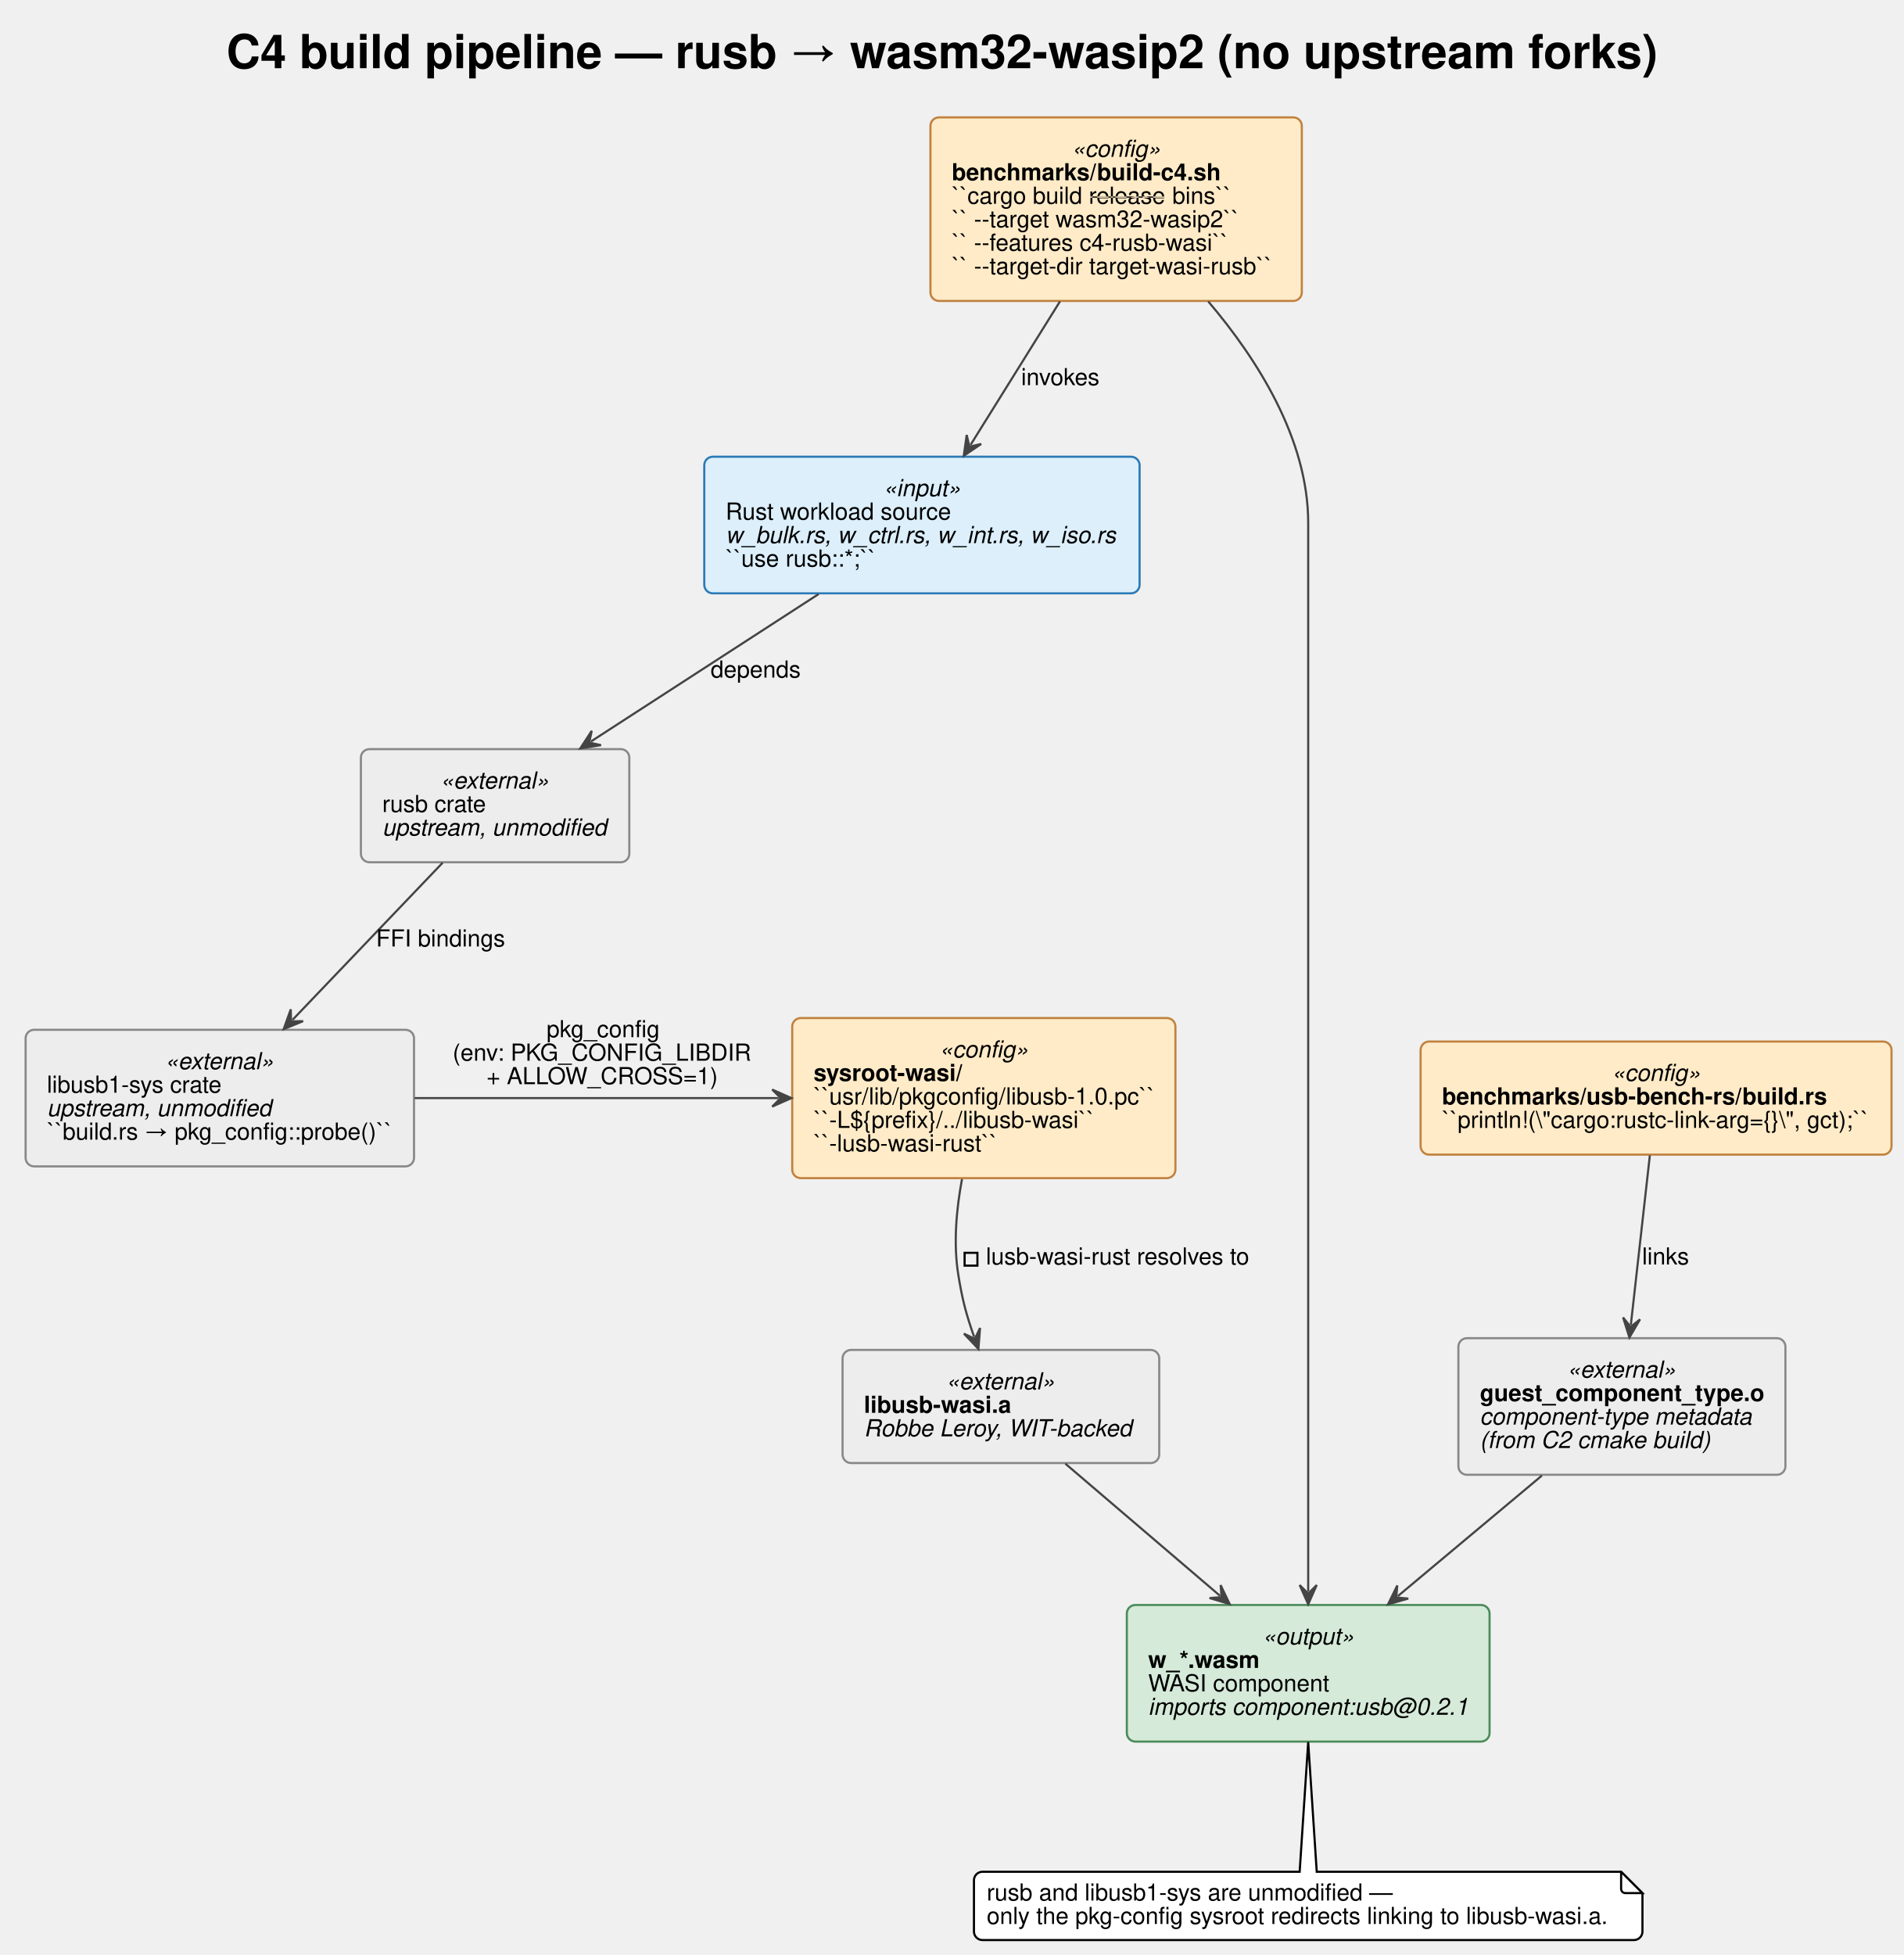
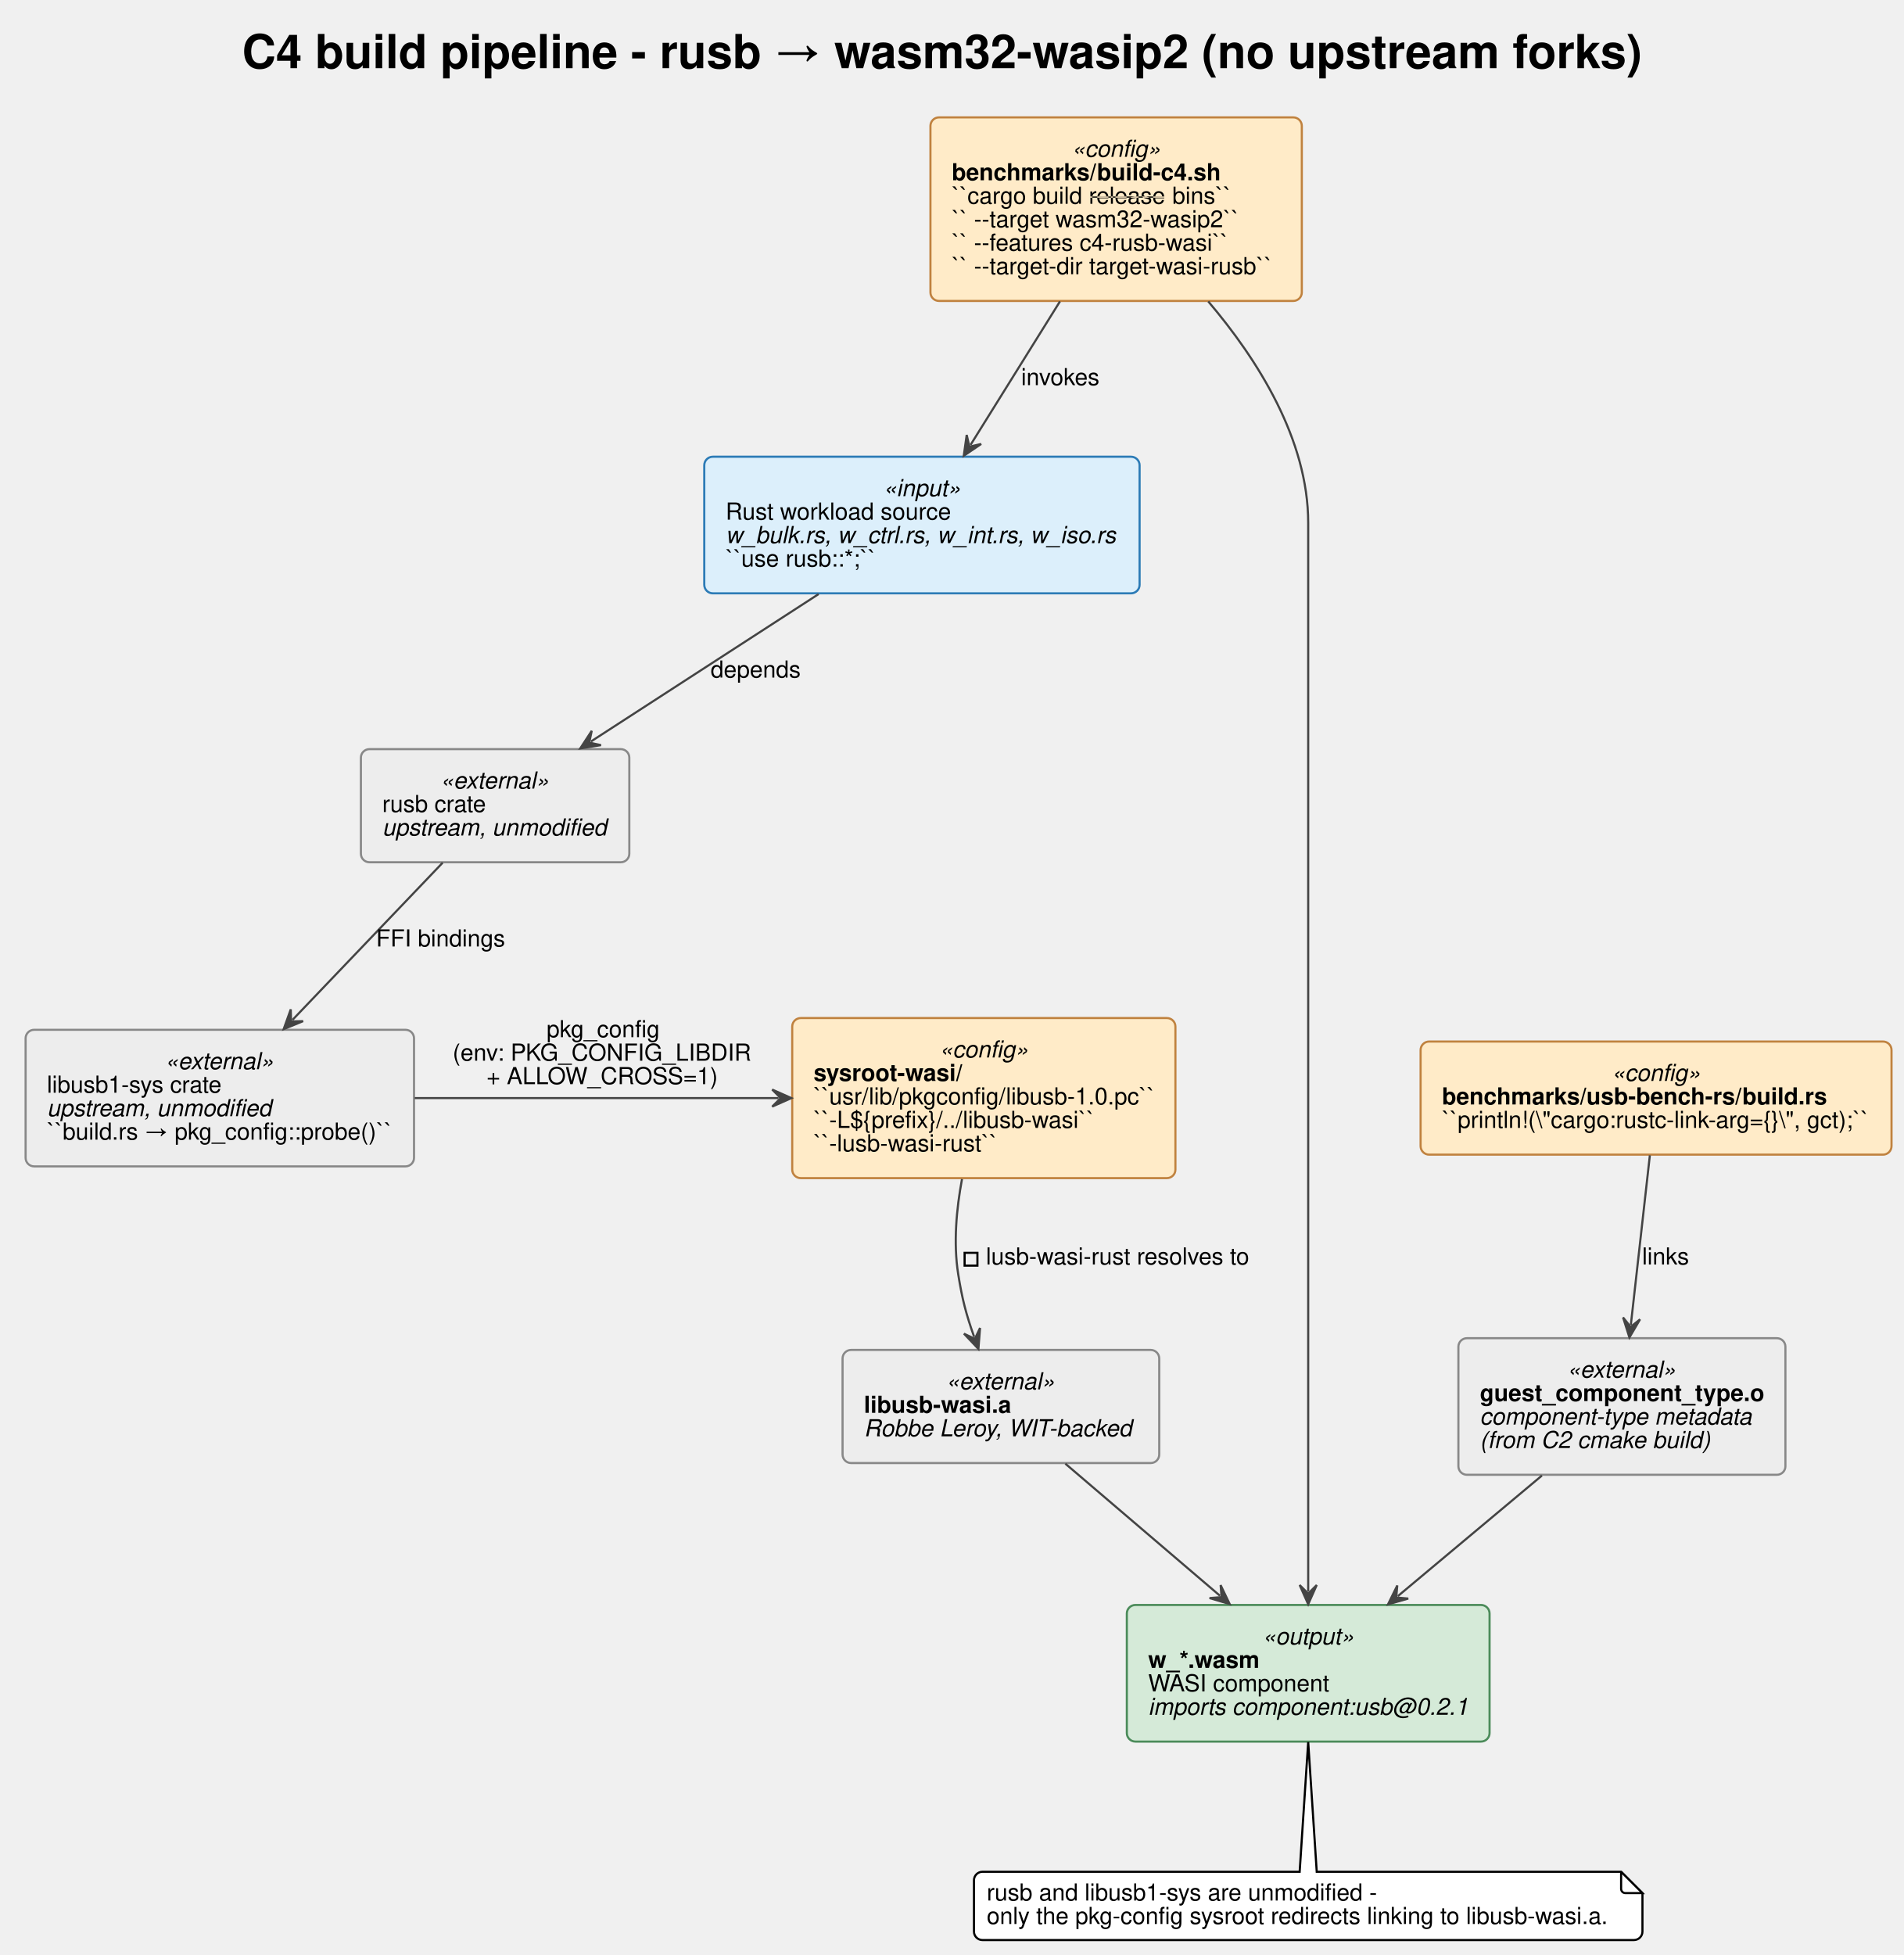
<svg xmlns="http://www.w3.org/2000/svg" contentStyleType="text/css" data-diagram-type="DESCRIPTION" height="916px" preserveAspectRatio="none" style="width:892px;height:916px;background:#FFFFFF;" version="1.1" viewBox="0 0 892 916" width="892px" zoomAndPan="magnify">
  <defs />
  <g>
    <g class="title" data-source-line="8">
-       <text fill="#000000" font-family="'Helvetica'" font-size="22" font-weight="bold" lengthAdjust="spacing" textLength="671.14" x="106.1" y="31.94">C4 build pipeline — rusb → wasm32-wasip2 (no upstream forks)</text>
+       <text fill="#000000" font-family="'Helvetica'" font-size="22" font-weight="bold" lengthAdjust="spacing" textLength="656.466" x="113.437" y="31.94">C4 build pipeline - rusb → wasm32-wasip2 (no upstream forks)</text>
    </g>
    <g class="entity" data-entity="src" data-source-line="21" data-uid="ent0002" id="entity_src">
      <rect fill="#DCEFFB" height="64" rx="4" ry="4" style="stroke:#2C7BB6;stroke-width:1;" width="203.981" x="330.01" y="214" />
      <text fill="#000000" font-family="'Helvetica'" font-size="11" font-style="italic" lengthAdjust="spacing" textLength="36.088" x="413.957" y="232.47">«input»</text>
      <text fill="#000000" font-family="'Helvetica'" font-size="11" lengthAdjust="spacing" textLength="105.768" x="340.01" y="243.47">Rust workload source</text>
      <text fill="#000000" font-family="'Helvetica'" font-size="11" font-style="italic" lengthAdjust="spacing" textLength="183.981" x="340.01" y="254.47">w_bulk.rs, w_ctrl.rs, w_int.rs, w_iso.rs</text>
      <text fill="#000000" font-family="'Helvetica'" font-size="11" lengthAdjust="spacing" textLength="70.291" x="340.01" y="265.47">``use rusb::*;``</text>
    </g>
    <g class="entity" data-entity="rusb" data-source-line="22" data-uid="ent0003" id="entity_rusb">
      <rect fill="#EDEDED" height="53" rx="4" ry="4" style="stroke:#888888;stroke-width:1;" width="125.778" x="169.11" y="351" />
      <text fill="#000000" font-family="'Helvetica'" font-size="11" font-style="italic" lengthAdjust="spacing" textLength="51.369" x="206.315" y="369.47">«external»</text>
      <text fill="#000000" font-family="'Helvetica'" font-size="11" lengthAdjust="spacing" textLength="48.909" x="179.11" y="380.47">rusb crate</text>
      <text fill="#000000" font-family="'Helvetica'" font-size="11" font-style="italic" lengthAdjust="spacing" textLength="105.778" x="179.11" y="391.47">upstream, unmodified</text>
    </g>
    <g class="entity" data-entity="sys" data-source-line="23" data-uid="ent0004" id="entity_sys">
      <rect fill="#EDEDED" height="64" rx="4" ry="4" style="stroke:#888888;stroke-width:1;" width="182.003" x="12" y="482.5" />
      <text fill="#000000" font-family="'Helvetica'" font-size="11" font-style="italic" lengthAdjust="spacing" textLength="51.369" x="77.317" y="500.97">«external»</text>
      <text fill="#000000" font-family="'Helvetica'" font-size="11" lengthAdjust="spacing" textLength="82.532" x="22" y="511.97">libusb1-sys crate</text>
      <text fill="#000000" font-family="'Helvetica'" font-size="11" font-style="italic" lengthAdjust="spacing" textLength="105.778" x="22" y="522.97">upstream, unmodified</text>
      <text fill="#000000" font-family="'Helvetica'" font-size="11" lengthAdjust="spacing" textLength="162.003" x="22" y="533.97">``build.rs → pkg_config::probe()``</text>
    </g>
    <g class="entity" data-entity="sysroot" data-source-line="24" data-uid="ent0005" id="entity_sysroot">
      <rect fill="#FFEBC8" height="75" rx="4" ry="4" style="stroke:#C0823F;stroke-width:1;" width="179.565" x="371.22" y="477" />
      <text fill="#000000" font-family="'Helvetica'" font-size="11" font-style="italic" lengthAdjust="spacing" textLength="41.588" x="440.208" y="495.47">«config»</text>
      <text fill="#000000" font-family="'Helvetica'" font-size="11" font-weight="bold" lengthAdjust="spacing" textLength="70.302" x="381.22" y="506.47">sysroot-wasi/</text>
      <text fill="#000000" font-family="'Helvetica'" font-size="11" lengthAdjust="spacing" textLength="159.565" x="381.22" y="517.47">``usr/lib/pkgconfig/libusb-1.0.pc``</text>
      <text fill="#000000" font-family="'Helvetica'" font-size="11" lengthAdjust="spacing" textLength="131.431" x="381.22" y="528.47">``-L${prefix}/../libusb-wasi``</text>
      <text fill="#000000" font-family="'Helvetica'" font-size="11" lengthAdjust="spacing" textLength="86.163" x="381.22" y="539.47">``-lusb-wasi-rust``</text>
    </g>
    <g class="entity" data-entity="a" data-source-line="25" data-uid="ent0006" id="entity_a">
      <rect fill="#EDEDED" height="53" rx="4" ry="4" style="stroke:#888888;stroke-width:1;" width="148.391" x="394.81" y="632.5" />
      <text fill="#000000" font-family="'Helvetica'" font-size="11" font-style="italic" lengthAdjust="spacing" textLength="51.369" x="443.321" y="650.97">«external»</text>
      <text fill="#000000" font-family="'Helvetica'" font-size="11" font-weight="bold" lengthAdjust="spacing" textLength="69.072" x="404.81" y="661.97">libusb-wasi.a</text>
      <text fill="#000000" font-family="'Helvetica'" font-size="11" font-style="italic" lengthAdjust="spacing" textLength="128.391" x="404.81" y="672.97">Robbe Leroy, WIT-backed</text>
    </g>
    <g class="entity" data-entity="gct" data-source-line="26" data-uid="ent0007" id="entity_gct">
      <rect fill="#EDEDED" height="64" rx="4" ry="4" style="stroke:#888888;stroke-width:1;" width="153.241" x="683.38" y="627" />
      <text fill="#000000" font-family="'Helvetica'" font-size="11" font-style="italic" lengthAdjust="spacing" textLength="51.369" x="734.316" y="645.47">«external»</text>
      <text fill="#000000" font-family="'Helvetica'" font-size="11" font-weight="bold" lengthAdjust="spacing" textLength="133.241" x="693.38" y="656.47">guest_component_type.o</text>
      <text fill="#000000" font-family="'Helvetica'" font-size="11" font-style="italic" lengthAdjust="spacing" textLength="127.8" x="693.38" y="667.47">component-type metadata</text>
      <text fill="#000000" font-family="'Helvetica'" font-size="11" font-style="italic" lengthAdjust="spacing" textLength="108.195" x="693.38" y="678.47">(from C2 cmake build)</text>
    </g>
    <g class="entity" data-entity="cargo" data-source-line="33" data-uid="ent0012" id="entity_cargo">
      <rect fill="#FFEBC8" height="86" rx="4" ry="4" style="stroke:#C0823F;stroke-width:1;" width="174.022" x="435.99" y="55" />
      <text fill="#000000" font-family="'Helvetica'" font-size="11" font-style="italic" lengthAdjust="spacing" textLength="41.588" x="502.207" y="73.47">«config»</text>
      <text fill="#000000" font-family="'Helvetica'" font-size="11" font-weight="bold" lengthAdjust="spacing" textLength="125.925" x="445.99" y="84.47">benchmarks/build-c4.sh</text>
      <text fill="#000000" font-family="'Helvetica'" font-size="11" lengthAdjust="spacing" textLength="61.139" x="445.99" y="95.47">``cargo build</text>
      <text fill="#000000" font-family="'Helvetica'" font-size="11" lengthAdjust="spacing" text-decoration="line-through" textLength="36.078" x="510.185" y="95.47">release</text>
      <text fill="#000000" font-family="'Helvetica'" font-size="11" lengthAdjust="spacing" textLength="27.505" x="549.319" y="95.47">bins``</text>
      <text fill="#000000" font-family="'Helvetica'" font-size="11" lengthAdjust="spacing" textLength="138.139" x="445.99" y="106.47">``  --target wasm32-wasip2``</text>
      <text fill="#000000" font-family="'Helvetica'" font-size="11" lengthAdjust="spacing" textLength="133.241" x="445.99" y="117.47">``  --features c4-rusb-wasi``</text>
      <text fill="#000000" font-family="'Helvetica'" font-size="11" lengthAdjust="spacing" textLength="154.022" x="445.99" y="128.47">``  --target-dir target-wasi-rusb``</text>
    </g>
    <g class="entity" data-entity="buildrs" data-source-line="35" data-uid="ent0013" id="entity_buildrs">
      <rect fill="#FFEBC8" height="53" rx="4" ry="4" style="stroke:#C0823F;stroke-width:1;" width="220.669" x="665.67" y="488" />
      <text fill="#000000" font-family="'Helvetica'" font-size="11" font-style="italic" lengthAdjust="spacing" textLength="41.588" x="755.211" y="506.47">«config»</text>
      <text fill="#000000" font-family="'Helvetica'" font-size="11" font-weight="bold" lengthAdjust="spacing" textLength="180.318" x="675.67" y="517.47">benchmarks/usb-bench-rs/build.rs</text>
      <text fill="#000000" font-family="'Helvetica'" font-size="11" lengthAdjust="spacing" textLength="200.669" x="675.67" y="528.47">``println!(\"cargo:rustc-link-arg={}\", gct);``</text>
    </g>
    <g class="entity" data-entity="wasm" data-source-line="40" data-uid="ent0016" id="entity_wasm">
      <rect fill="#D5EAD8" height="64" rx="4" ry="4" style="stroke:#4B8B5A;stroke-width:1;" width="169.966" x="528.02" y="752" />
      <text fill="#000000" font-family="'Helvetica'" font-size="11" font-style="italic" lengthAdjust="spacing" textLength="42.818" x="591.594" y="770.47">«output»</text>
      <text fill="#000000" font-family="'Helvetica'" font-size="11" font-weight="bold" lengthAdjust="spacing" textLength="52.583" x="538.02" y="781.47">w_*.wasm</text>
      <text fill="#000000" font-family="'Helvetica'" font-size="11" lengthAdjust="spacing" textLength="85.594" x="538.02" y="792.47">WASI component</text>
      <text fill="#000000" font-family="'Helvetica'" font-size="11" font-style="italic" lengthAdjust="spacing" textLength="149.966" x="538.02" y="803.47">imports component:usb@0.2.1</text>
    </g>
    <g class="entity" data-entity="GMN20" data-source-line="47" data-uid="ent0021" id="entity_GMN20">
      <path d="M456.38,881 L456.38,905 A4,4 0 0 0 460.38,909 L765.627,909 A4,4 0 0 0 769.627,905 L769.627,887 L759.627,877 L617,877 L613,816.24 L609,877 L460.38,877 A4,4 0 0 0 456.38,881" fill="#FFFFFF" style="stroke:#000000;stroke-width:1;" />
      <path d="M759.627,877 L759.627,885 A2,2 0 0 0 761.627,887 L769.627,887 L759.627,877" fill="#FFFFFF" style="stroke:#000000;stroke-width:1;" />
-       <text fill="#000000" font-family="'Helvetica'" font-size="11" lengthAdjust="spacing" textLength="190.765" x="462.38" y="890.47">rusb and libusb1-sys are unmodified —</text>
+       <text fill="#000000" font-family="'Helvetica'" font-size="11" lengthAdjust="spacing" textLength="183.428" x="462.38" y="890.47">rusb and libusb1-sys are unmodified -</text>
      <text fill="#000000" font-family="'Helvetica'" font-size="11" lengthAdjust="spacing" textLength="292.247" x="462.38" y="901.47">only the pkg-config sysroot redirects linking to libusb-wasi.a.</text>
    </g>
    <g class="link" data-entity-1="src" data-entity-2="rusb" data-source-line="28" data-uid="lnk8" id="link_src_rusb">
      <path d="M383.59,278.35 C349.37,300.51 309.087,326.59 276.937,347.4" fill="none" id="src-to-rusb" style="stroke:#444444;stroke-width:1;" />
      <polygon fill="#444444" points="271.9,350.66,281.629,349.127,276.097,347.943,277.282,342.412,271.9,350.66" style="stroke:#444444;stroke-width:1;" />
      <text fill="#000000" font-family="'Helvetica'" font-size="11" lengthAdjust="spacing" textLength="42.206" x="333" y="317.47">depends</text>
    </g>
    <g class="link" data-entity-1="rusb" data-entity-2="sys" data-source-line="29" data-uid="lnk9" id="link_rusb_sys">
      <path d="M207.43,404.21 C186.23,426.4 159.695,454.172 137.065,477.852" fill="none" id="rusb-to-sys" style="stroke:#444444;stroke-width:1;" />
      <polygon fill="#444444" points="132.92,482.19,142.03,478.447,136.375,478.575,136.246,472.92,132.92,482.19" style="stroke:#444444;stroke-width:1;" />
      <text fill="#000000" font-family="'Helvetica'" font-size="11" lengthAdjust="spacing" textLength="60.527" x="176.22" y="443.47">FFI bindings</text>
    </g>
    <g class="link" data-entity-1="sys" data-entity-2="sysroot" data-source-line="30" data-uid="lnk10" id="link_sys_sysroot">
      <path d="M194.27,514.5 C248.44,514.5 310.85,514.5 364.83,514.5" fill="none" id="sys-to-sysroot" style="stroke:#444444;stroke-width:1;" />
      <polygon fill="#444444" points="370.83,514.5,361.83,510.5,365.83,514.5,361.83,518.5,370.83,514.5" style="stroke:#444444;stroke-width:1;" />
      <text fill="#000000" font-family="'Helvetica'" font-size="11" lengthAdjust="spacing" textLength="53.206" x="256.11" y="485.97">pkg_config</text>
      <text fill="#000000" font-family="'Helvetica'" font-size="11" lengthAdjust="spacing" textLength="141.206" x="212.11" y="496.97">(env: PKG_CONFIG_LIBDIR</text>
      <text fill="#000000" font-family="'Helvetica'" font-size="11" lengthAdjust="spacing" textLength="109.431" x="227.998" y="507.97">+ ALLOW_CROSS=1)</text>
    </g>
    <g class="link" data-entity-1="sysroot" data-entity-2="a" data-source-line="31" data-uid="lnk11" id="link_sysroot_a">
      <path d="M450.78,552.45 C448.17,566.42 446.68,582.45 449,597 C450.88,608.78 452.686,615.704 456.466,626.374" fill="none" id="sysroot-to-a" style="stroke:#444444;stroke-width:1;" />
      <polygon fill="#444444" points="458.47,632.03,459.235,622.211,456.8,627.317,451.694,624.882,458.47,632.03" style="stroke:#444444;stroke-width:1;" />
      <rect fill="none" height="6" style="stroke:#000000;stroke-width:1;" width="6" x="452" y="587" />
      <text fill="#000000" font-family="'Helvetica'" font-size="11" lengthAdjust="spacing" textLength="124.094" x="462" y="592.47">lusb-wasi-rust resolves to</text>
    </g>
    <g class="link" data-entity-1="cargo" data-entity-2="src" data-source-line="37" data-uid="lnk14" id="link_cargo_src">
      <path d="M496.68,141.23 C482.3,164.3 467.964,187.309 454.784,208.448" fill="none" id="cargo-to-src" style="stroke:#444444;stroke-width:1;" />
      <polygon fill="#444444" points="451.61,213.54,459.766,208.019,454.255,209.297,452.977,203.786,451.61,213.54" style="stroke:#444444;stroke-width:1;" />
      <text fill="#000000" font-family="'Helvetica'" font-size="11" lengthAdjust="spacing" textLength="37.297" x="478.5" y="180.47">invokes</text>
    </g>
    <g class="link" data-entity-1="buildrs" data-entity-2="gct" data-source-line="38" data-uid="lnk15" id="link_buildrs_gct">
      <path d="M773.1,541.31 C770.41,565.29 767.071,595.098 764.191,620.708" fill="none" id="buildrs-to-gct" style="stroke:#444444;stroke-width:1;" />
      <polygon fill="#444444" points="763.52,626.67,768.501,618.173,764.079,621.701,760.551,617.279,763.52,626.67" style="stroke:#444444;stroke-width:1;" />
      <text fill="#000000" font-family="'Helvetica'" font-size="11" lengthAdjust="spacing" textLength="22.005" x="769.48" y="592.47">links</text>
    </g>
    <g class="link" data-entity-1="cargo" data-entity-2="wasm" data-source-line="42" data-uid="lnk17" id="link_cargo_wasm">
      <path d="M566.16,141.22 C589.25,168.39 613,205.84 613,245 C613,245 613,245 613,660 C613,691.18 613,720.8 613,745.66" fill="none" id="cargo-to-wasm" style="stroke:#444444;stroke-width:1;" />
      <polygon fill="#444444" points="613,751.66,617,742.66,613,746.66,609,742.66,613,751.66" style="stroke:#444444;stroke-width:1;" />
    </g>
    <g class="link" data-entity-1="a" data-entity-2="wasm" data-source-line="43" data-uid="lnk18" id="link_a_wasm">
      <path d="M499.19,685.78 C521.62,704.95 547.778,727.283 571.648,747.673" fill="none" id="a-to-wasm" style="stroke:#444444;stroke-width:1;" />
      <polygon fill="#444444" points="576.21,751.57,571.965,742.683,572.408,748.322,566.769,748.766,576.21,751.57" style="stroke:#444444;stroke-width:1;" />
    </g>
    <g class="link" data-entity-1="gct" data-entity-2="wasm" data-source-line="44" data-uid="lnk19" id="link_gct_wasm">
      <path d="M722.53,691.36 C700.41,709.86 677.112,729.36 655.012,747.85" fill="none" id="gct-to-wasm" style="stroke:#444444;stroke-width:1;" />
      <polygon fill="#444444" points="650.41,751.7,659.88,748.993,654.245,748.492,654.746,742.857,650.41,751.7" style="stroke:#444444;stroke-width:1;" />
    </g>
  </g>
</svg>
